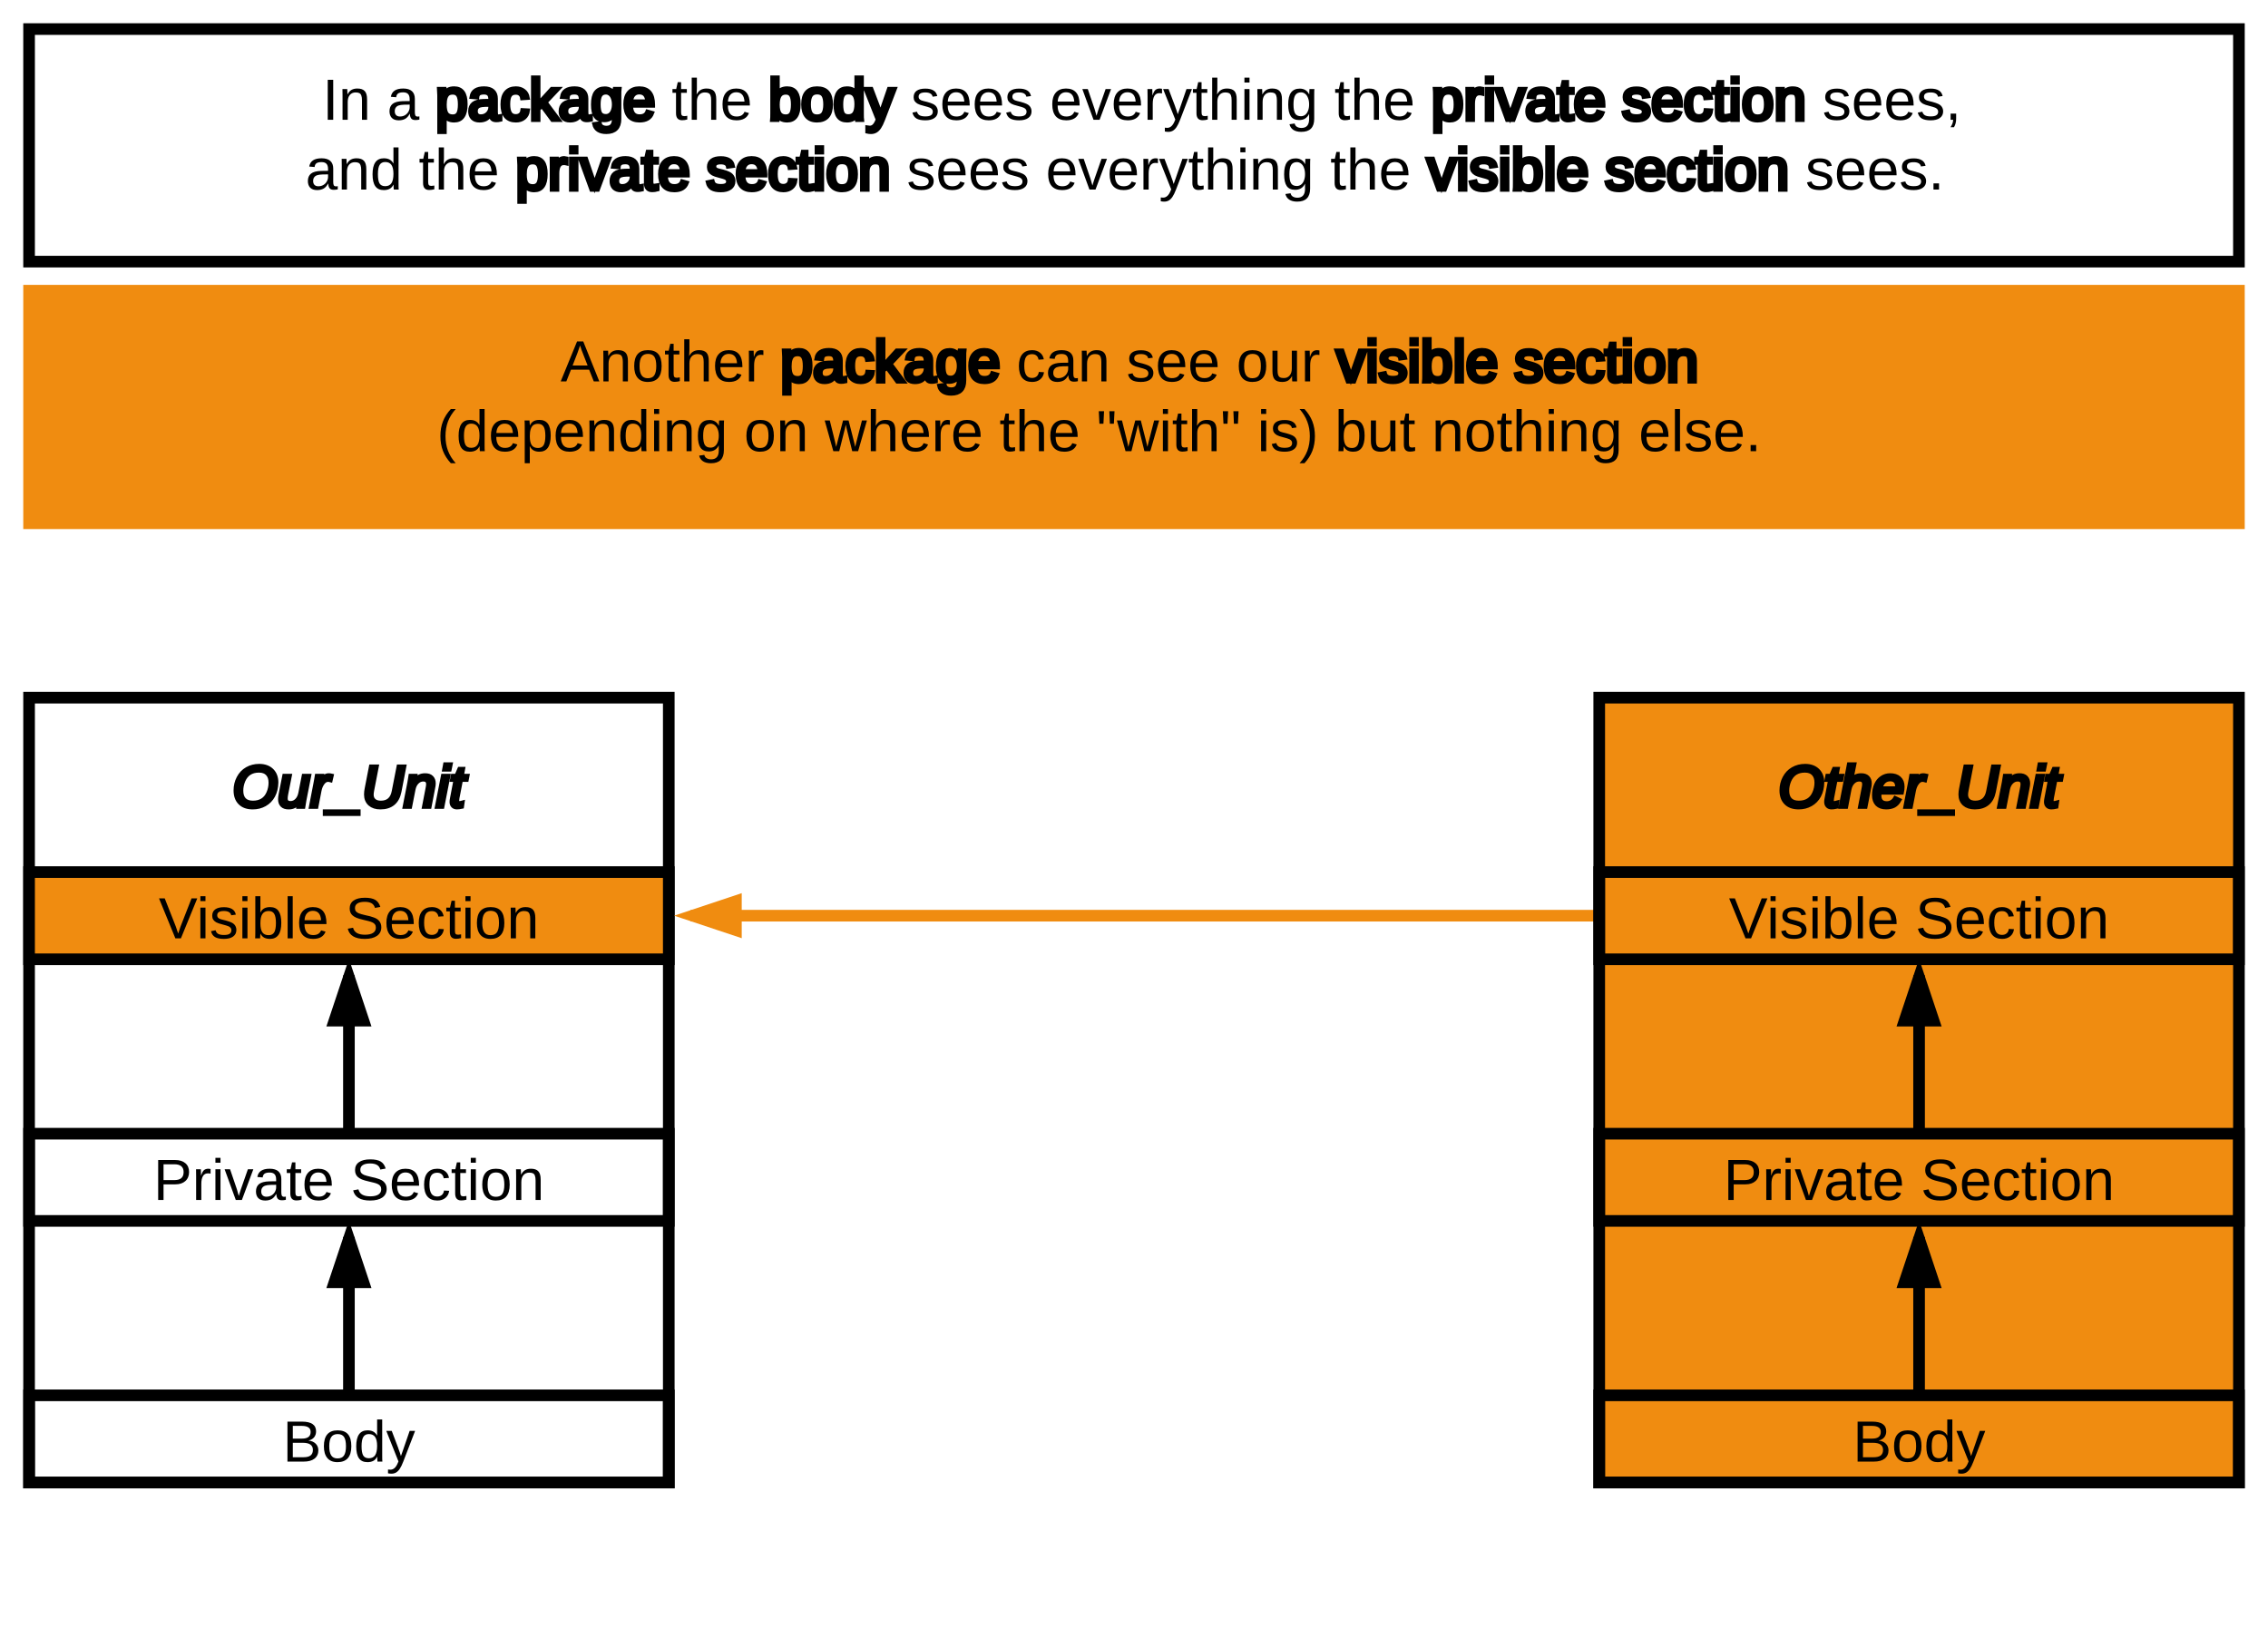
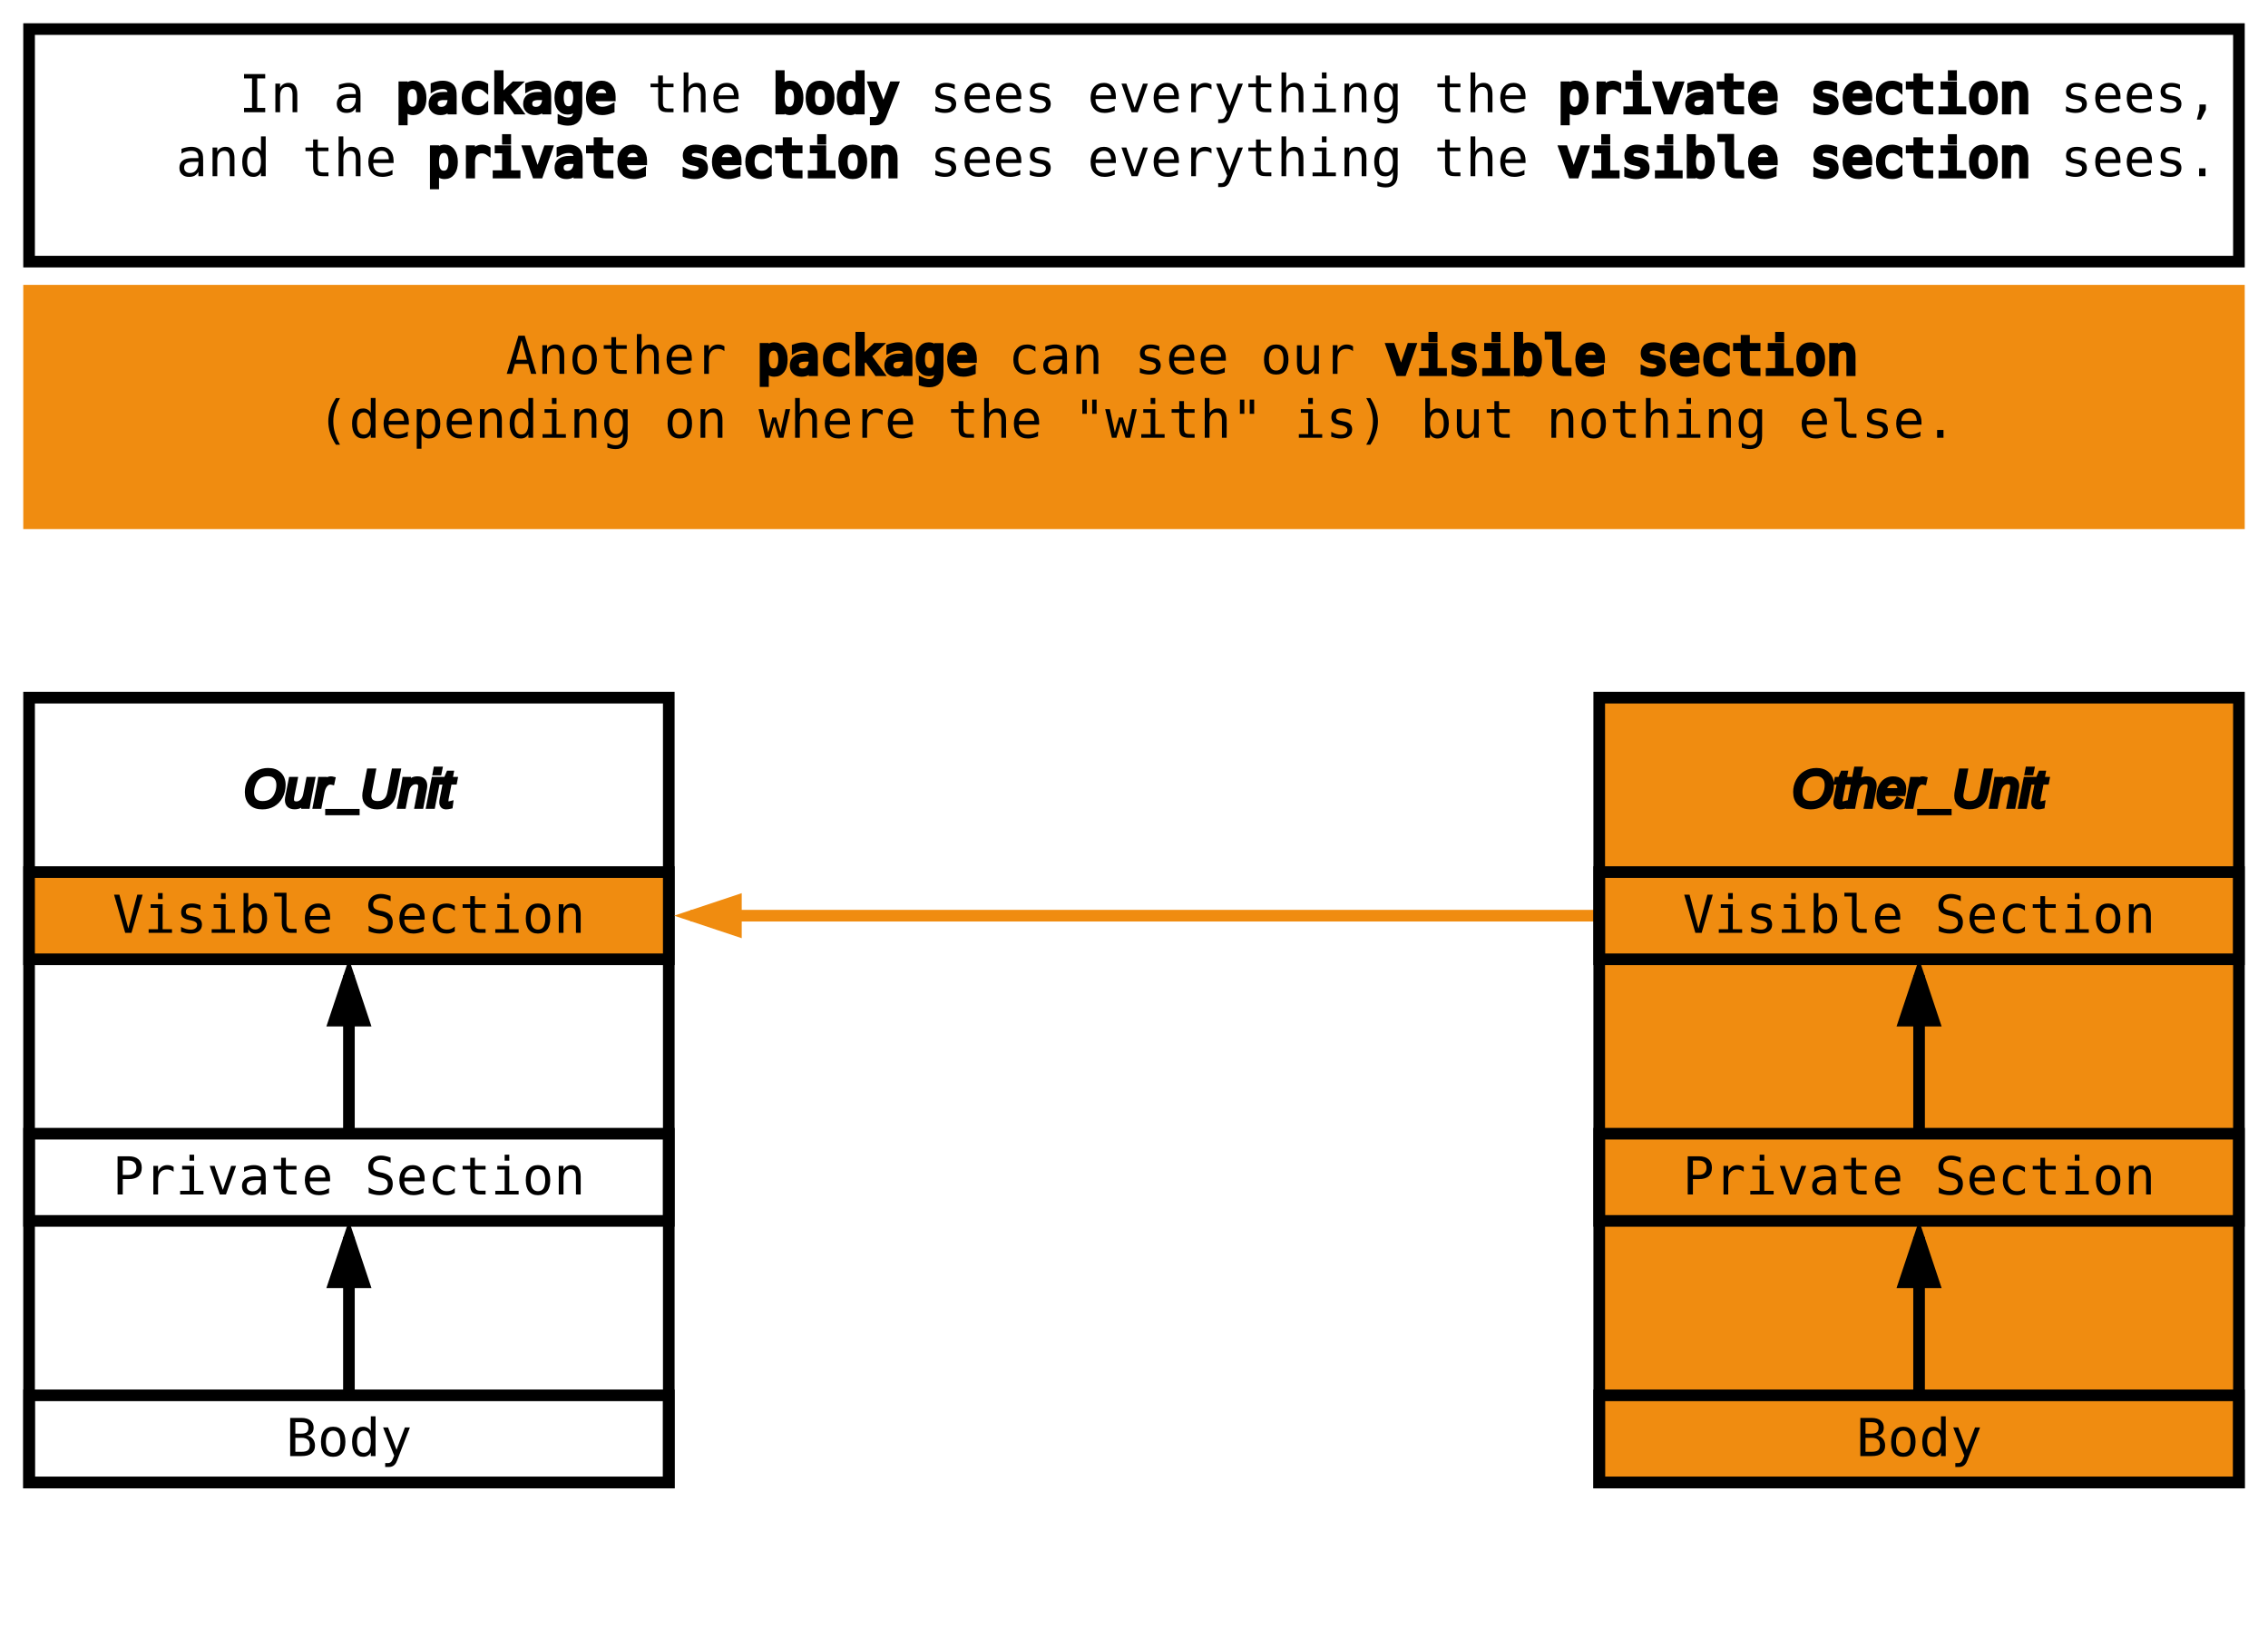
<svg xmlns="http://www.w3.org/2000/svg" baseProfile="full" version="1.1" height="280" width="390">
  <rect fill="none" stroke="#000000" stroke-width="2" height="40" width="380" x="5" y="5" />
-   <text xml:space="preserve" fill="#000000" stroke="none" text-align="left" font-size="10px" font-family="Arial" font-weight="normal" x="55.436" y="20.6">
-     <tspan x="55.436" y="20.6" style="fill:#000000">In a</tspan>
-     <tspan x="74.894" y="20.6" style="fill:#000000;stroke:#000000;stroke-width:0.75">package</tspan>
-     <tspan x="115.48" y="20.6" style="fill:#000000">the</tspan>
-     <tspan x="132.16" y="20.6" style="fill:#000000;stroke:#000000;stroke-width:0.75">body</tspan>
-     <tspan x="156.623" y="20.6" style="fill:#000000">sees everything the</tspan>
-     <tspan x="246.12" y="20.6" style="fill:#000000;stroke:#000000;stroke-width:0.75">private section</tspan>
-     <tspan x="313.376" y="20.6" style="fill:#000000">sees,</tspan>
+   <text xml:space="preserve" fill="#000000" stroke="none" text-align="left" font-size="9px" font-family="Monospace" font-weight="normal" x="41.075" y="19.3">
+     <tspan x="41.075" y="19.3" style="fill:#000000">In a</tspan>
+     <tspan x="68.079" y="19.3" style="fill:#000000;stroke:#000000;stroke-width:0.75">package</tspan>
+     <tspan x="111.286" y="19.3" style="fill:#000000">the</tspan>
+     <tspan x="132.89" y="19.3" style="fill:#000000;stroke:#000000;stroke-width:0.75">body</tspan>
+     <tspan x="159.894" y="19.3" style="fill:#000000">sees everything the</tspan>
+     <tspan x="267.912" y="19.3" style="fill:#000000;stroke:#000000;stroke-width:0.75">private section</tspan>
+     <tspan x="354.326" y="19.3" style="fill:#000000">sees,</tspan>
  </text>
-   <text xml:space="preserve" fill="#000000" stroke="none" text-align="left" font-size="10px" font-family="Arial" font-weight="normal" x="52.52" y="32.6">
-     <tspan x="52.52" y="32.6" style="fill:#000000">and the</tspan>
-     <tspan x="88.662" y="32.6" style="fill:#000000;stroke:#000000;stroke-width:0.75">private section</tspan>
-     <tspan x="155.918" y="32.6" style="fill:#000000">sees everything the</tspan>
-     <tspan x="245.415" y="32.6" style="fill:#000000;stroke:#000000;stroke-width:0.75">visible section</tspan>
-     <tspan x="310.444" y="32.6" style="fill:#000000">sees.</tspan>
+   <text xml:space="preserve" fill="#000000" stroke="none" text-align="left" font-size="9px" font-family="Monospace" font-weight="normal" x="30.273" y="30.3">
+     <tspan x="30.273" y="30.3" style="fill:#000000">and the</tspan>
+     <tspan x="73.48" y="30.3" style="fill:#000000;stroke:#000000;stroke-width:0.75">private section</tspan>
+     <tspan x="159.894" y="30.3" style="fill:#000000">sees everything the</tspan>
+     <tspan x="267.912" y="30.3" style="fill:#000000;stroke:#000000;stroke-width:0.75">visible section</tspan>
+     <tspan x="354.326" y="30.3" style="fill:#000000">sees.</tspan>
  </text>
  <rect fill="#f08c10" stroke="#f08c10" stroke-width="2" height="40" width="380" x="5" y="50" />
-   <text xml:space="preserve" fill="#000000" stroke="none" text-align="left" font-size="10px" font-family="Arial" font-weight="normal" x="96.401" y="65.6">
-     <tspan x="96.401" y="65.6" style="fill:#000000">Another</tspan>
-     <tspan x="134.203" y="65.6" style="fill:#000000;stroke:#000000;stroke-width:0.75">package</tspan>
-     <tspan x="174.789" y="65.6" style="fill:#000000">can see our</tspan>
-     <tspan x="229.823" y="65.6" style="fill:#000000;stroke:#000000;stroke-width:0.75">visible section</tspan>
+   <text xml:space="preserve" fill="#000000" stroke="none" text-align="left" font-size="9px" font-family="Monospace" font-weight="normal" x="86.982" y="64.3">
+     <tspan x="86.982" y="64.3" style="fill:#000000">Another</tspan>
+     <tspan x="130.189" y="64.3" style="fill:#000000;stroke:#000000;stroke-width:0.75">package</tspan>
+     <tspan x="173.396" y="64.3" style="fill:#000000">can see our</tspan>
+     <tspan x="238.207" y="64.3" style="fill:#000000;stroke:#000000;stroke-width:0.75">visible section</tspan>
  </text>
-   <text xml:space="preserve" fill="#000000" stroke="none" text-align="left" font-size="10px" font-family="Arial" font-weight="normal" x="75.106" y="77.6">
-     <tspan x="75.106" y="77.6" style="fill:#000000">(depending on where the "with" is) but nothing else.</tspan>
+   <text xml:space="preserve" fill="#000000" stroke="none" text-align="left" font-size="9px" font-family="Monospace" font-weight="normal" x="54.577" y="75.3">
+     <tspan x="54.577" y="75.3" style="fill:#000000">(depending on where the "with" is) but nothing else.</tspan>
  </text>
  <rect fill="none" stroke="#000000" stroke-width="2" height="135" width="110" x="5" y="120" />
-   <text xml:space="preserve" fill="#000000" stroke="#000000" stroke-width="0.75" text-align="center" font-size="10px" font-family="arial" font-weight="normal" font-style="italic" text-anchor="middle" x="60.0" y="138.75">Our_Unit</text>
+   <text xml:space="preserve" fill="#000000" stroke="#000000" stroke-width="0.75" text-align="center" font-size="9px" font-family="arial" font-weight="normal" font-style="italic" text-anchor="middle" x="60.0" y="138.75">Our_Unit</text>
  <rect fill="#f08c10" stroke="#000000" stroke-width="2" height="15" width="110" x="5" y="150" />
-   <text xml:space="preserve" fill="#000000" stroke="none" text-align="left" font-size="10px" font-family="Arial" font-weight="normal" text-anchor="middle" x="60.0" y="161.4">Visible Section</text>
+   <text xml:space="preserve" fill="#000000" stroke="none" text-align="left" font-size="9px" font-family="Monospace" font-weight="normal" text-anchor="middle" x="60.0" y="160.45">Visible Section</text>
  <polygon fill="#000000" stroke="#000000" stroke-width="1" transform="rotate(45, 60.0, 166.5)" points="60.0,166.5 64.5,175.5 69.0,171.0 " />
  <line fill="none" stroke="#000000" stroke-width="2" x1="60.0" y1="167.75" x2="60.0" y2="195.75" />
  <rect fill="none" stroke="#000000" stroke-width="2" height="15" width="110" x="5" y="195" />
-   <text xml:space="preserve" fill="#000000" stroke="none" text-align="left" font-size="10px" font-family="Arial" font-weight="normal" text-anchor="middle" x="60.0" y="206.4">Private Section</text>
+   <text xml:space="preserve" fill="#000000" stroke="none" text-align="left" font-size="9px" font-family="Monospace" font-weight="normal" text-anchor="middle" x="60.0" y="205.45">Private Section</text>
  <polygon fill="#000000" stroke="#000000" stroke-width="1" transform="rotate(45, 60.0, 211.5)" points="60.0,211.5 64.5,220.5 69.0,216.0 " />
  <line fill="none" stroke="#000000" stroke-width="2" x1="60.0" y1="212.75" x2="60.0" y2="240.75" />
  <rect fill="none" stroke="#000000" stroke-width="2" height="15" width="110" x="5" y="240" />
-   <text xml:space="preserve" fill="#000000" stroke="none" text-align="left" font-size="10px" font-family="Arial" font-weight="normal" text-anchor="middle" x="60.0" y="251.4">Body</text>
+   <text xml:space="preserve" fill="#000000" stroke="none" text-align="left" font-size="9px" font-family="Monospace" font-weight="normal" text-anchor="middle" x="60.0" y="250.45">Body</text>
  <line fill="none" stroke="#f08c10" stroke-width="2" x1="118.75" y1="157.5" x2="275" y2="157.5" />
  <polygon fill="#f08c10" stroke="#f08c10" stroke-width="1" transform="rotate(-45, 117.5, 157.5)" points="117.5,157.5 122.0,166.5 126.5,162.0 " />
  <rect fill="#f08c10" stroke="#000000" stroke-width="2" height="135" width="110" x="275" y="120" />
-   <text xml:space="preserve" fill="#000000" stroke="#000000" stroke-width="0.75" text-align="center" font-size="10px" font-family="arial" font-weight="normal" font-style="italic" text-anchor="middle" x="330.0" y="138.75">Other_Unit</text>
+   <text xml:space="preserve" fill="#000000" stroke="#000000" stroke-width="0.75" text-align="center" font-size="9px" font-family="arial" font-weight="normal" font-style="italic" text-anchor="middle" x="330.0" y="138.75">Other_Unit</text>
  <rect fill="none" stroke="#000000" stroke-width="2" height="15" width="110" x="275" y="150" />
-   <text xml:space="preserve" fill="#000000" stroke="none" text-align="left" font-size="10px" font-family="Arial" font-weight="normal" text-anchor="middle" x="330.0" y="161.4">Visible Section</text>
+   <text xml:space="preserve" fill="#000000" stroke="none" text-align="left" font-size="9px" font-family="Monospace" font-weight="normal" text-anchor="middle" x="330.0" y="160.45">Visible Section</text>
  <polygon fill="#000000" stroke="#000000" stroke-width="1" transform="rotate(45, 330.0, 166.5)" points="330.0,166.5 334.5,175.5 339.0,171.0 " />
  <line fill="none" stroke="#000000" stroke-width="2" x1="330.0" y1="167.75" x2="330.0" y2="195.75" />
  <rect fill="none" stroke="#000000" stroke-width="2" height="15" width="110" x="275" y="195" />
-   <text xml:space="preserve" fill="#000000" stroke="none" text-align="left" font-size="10px" font-family="Arial" font-weight="normal" text-anchor="middle" x="330.0" y="206.4">Private Section</text>
+   <text xml:space="preserve" fill="#000000" stroke="none" text-align="left" font-size="9px" font-family="Monospace" font-weight="normal" text-anchor="middle" x="330.0" y="205.45">Private Section</text>
  <polygon fill="#000000" stroke="#000000" stroke-width="1" transform="rotate(45, 330.0, 211.5)" points="330.0,211.5 334.5,220.5 339.0,216.0 " />
  <line fill="none" stroke="#000000" stroke-width="2" x1="330.0" y1="212.75" x2="330.0" y2="240.75" />
  <rect fill="none" stroke="#000000" stroke-width="2" height="15" width="110" x="275" y="240" />
-   <text xml:space="preserve" fill="#000000" stroke="none" text-align="left" font-size="10px" font-family="Arial" font-weight="normal" text-anchor="middle" x="330.0" y="251.4">Body</text>
+   <text xml:space="preserve" fill="#000000" stroke="none" text-align="left" font-size="9px" font-family="Monospace" font-weight="normal" text-anchor="middle" x="330.0" y="250.45">Body</text>
</svg>
